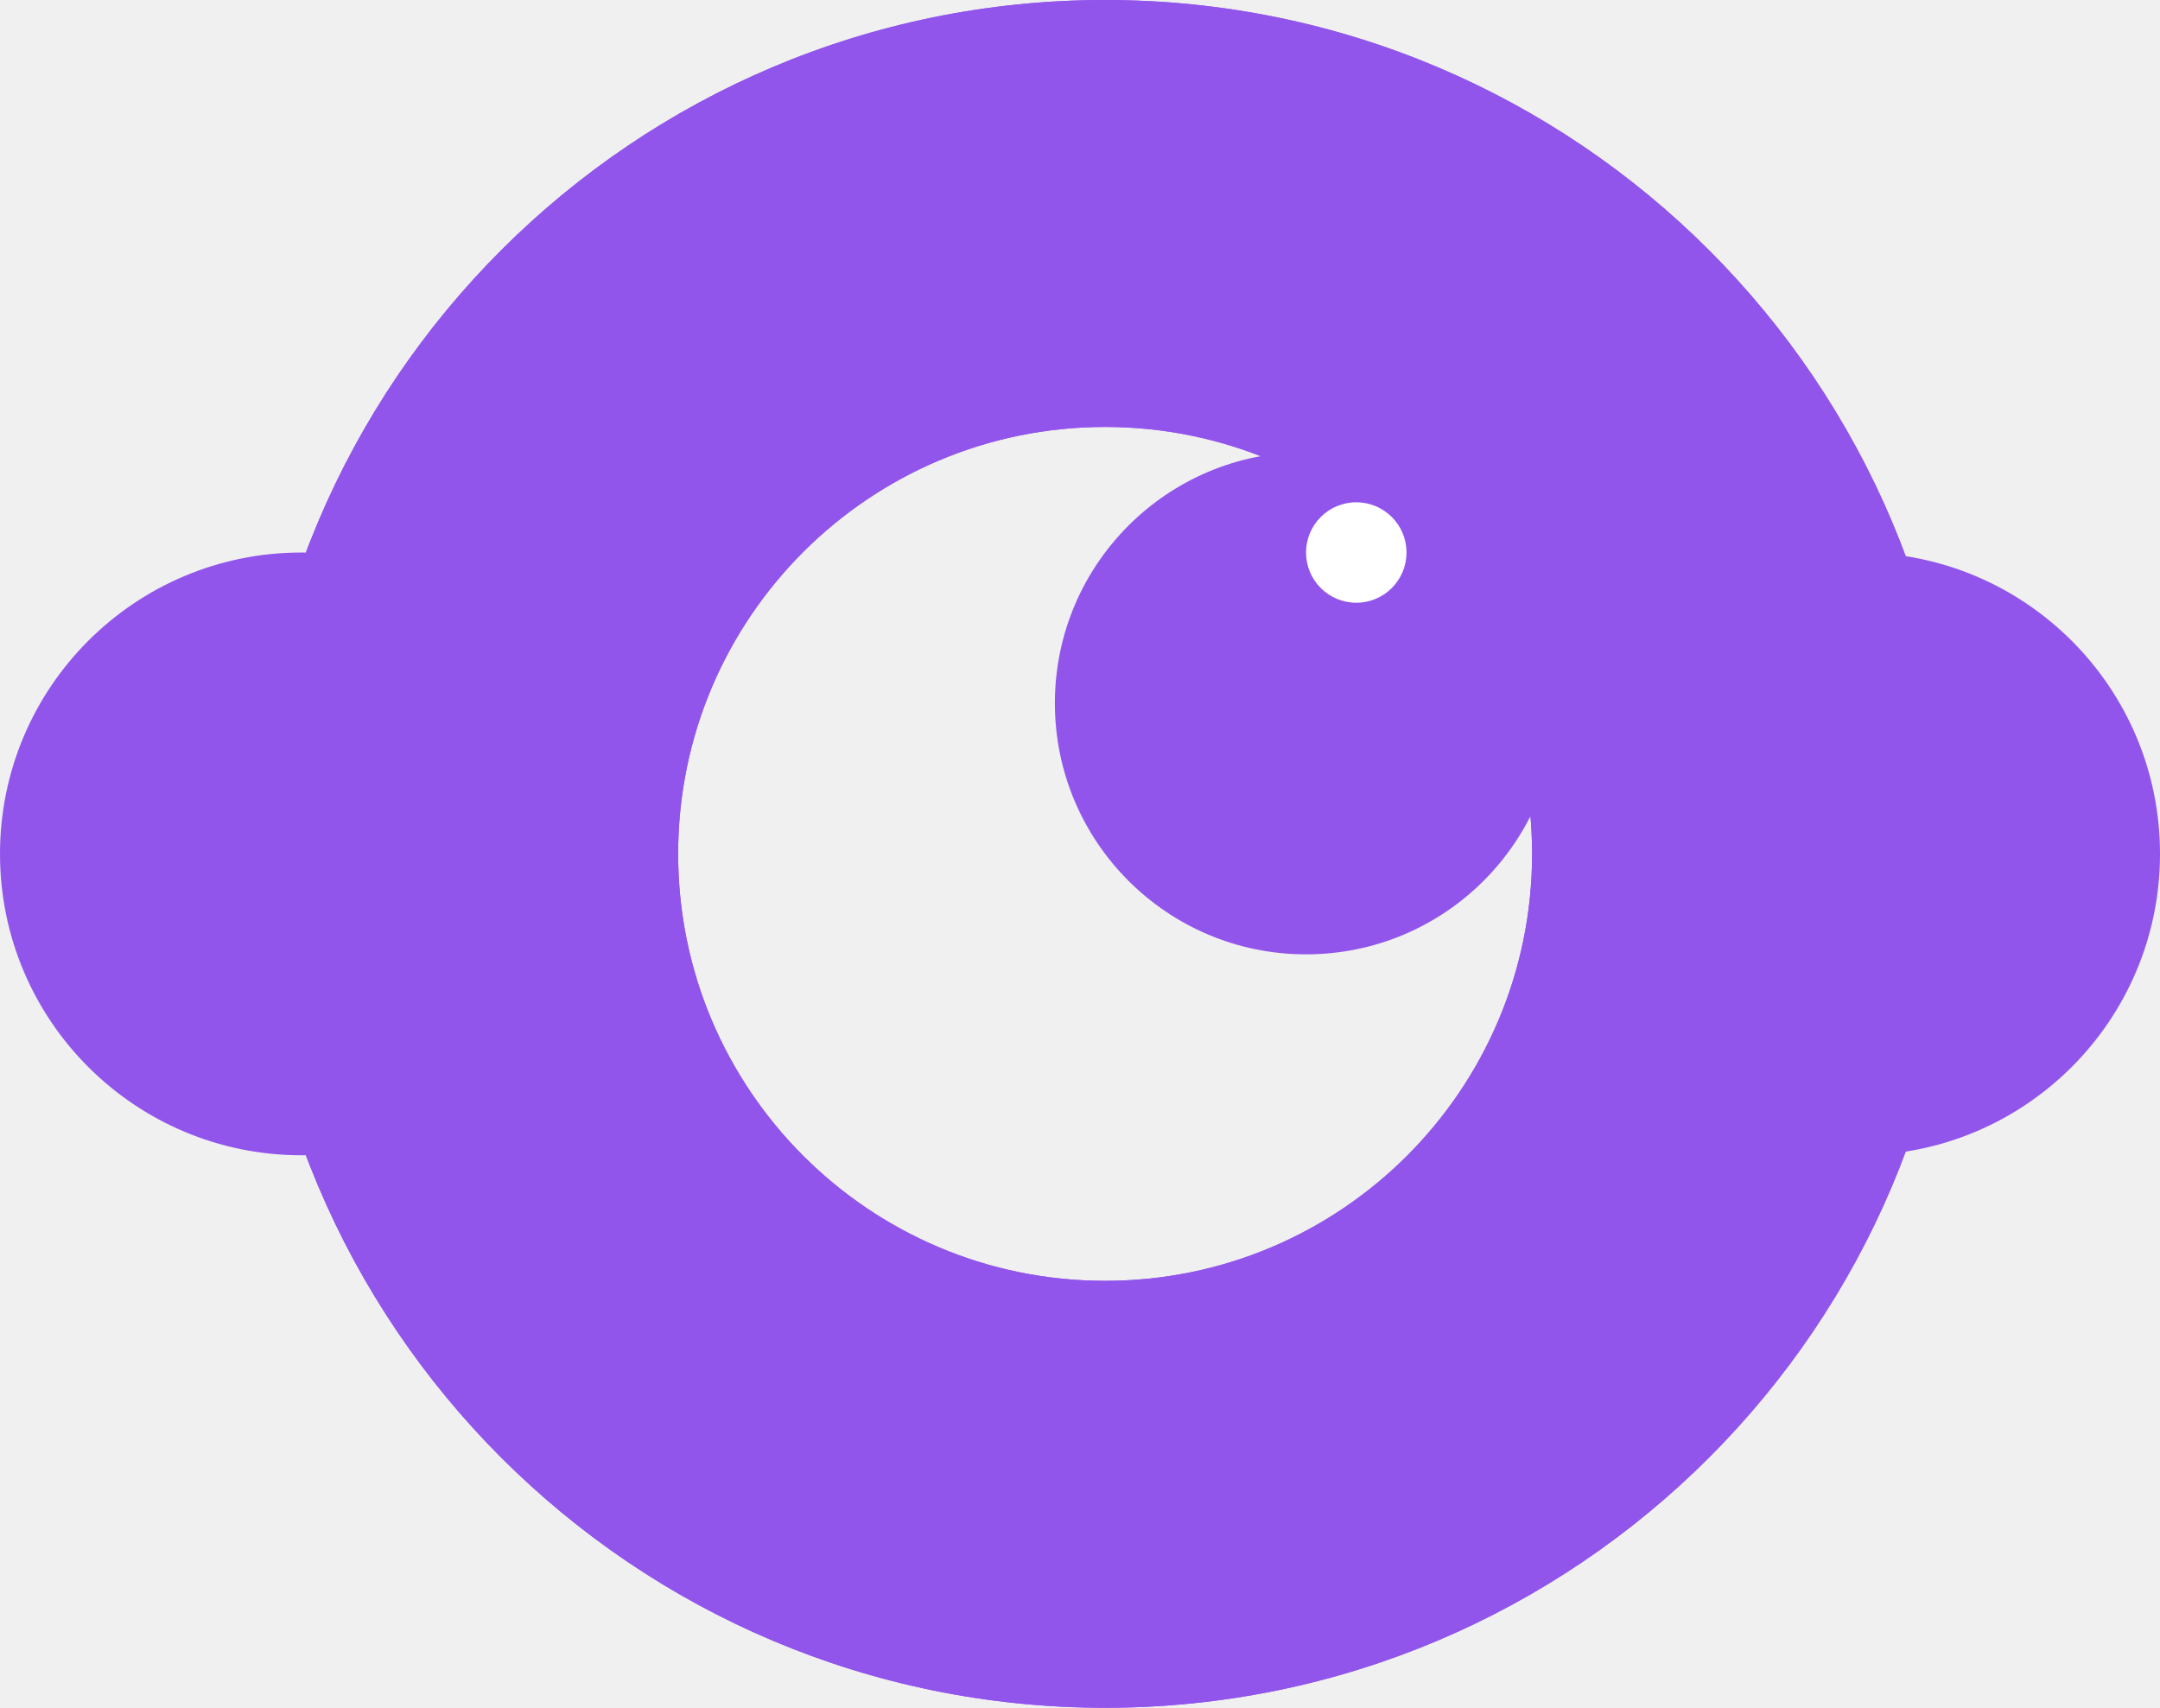
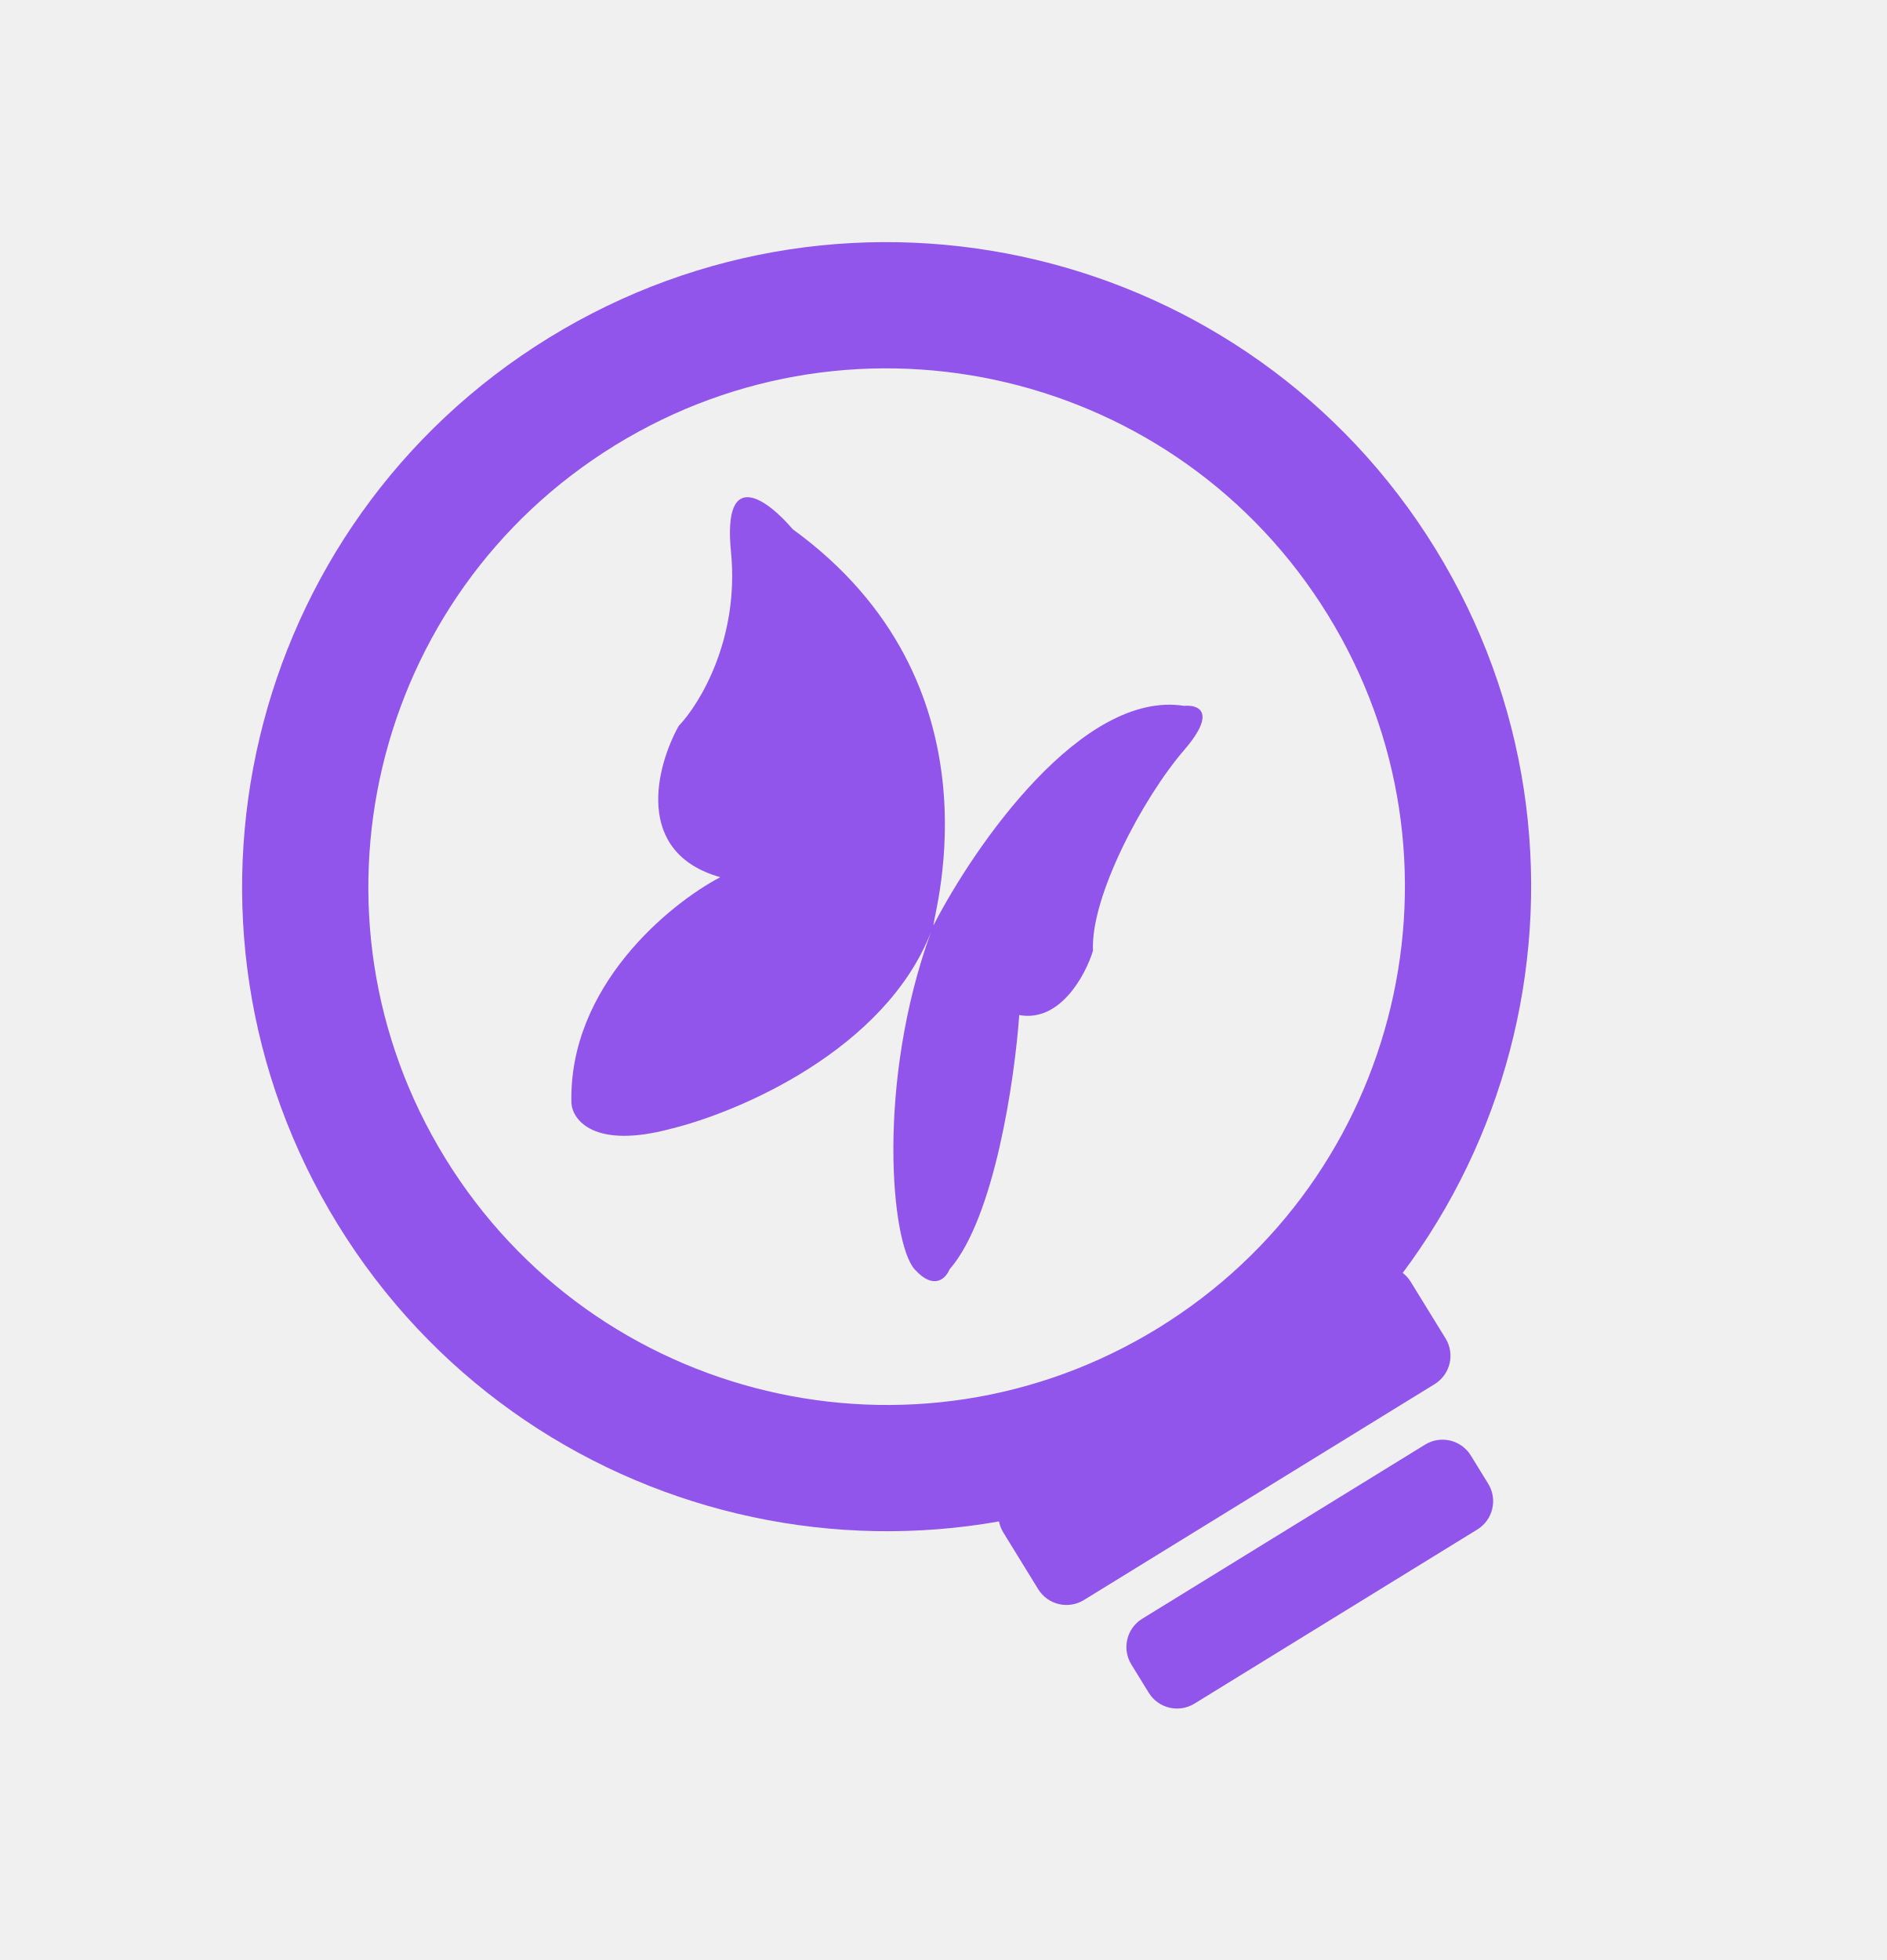
- <svg xmlns="http://www.w3.org/2000/svg" width="43" height="34" viewBox="0 0 43 34" fill="none">
-   <circle cx="37" cy="17" r="6" fill="#9155EB" />
-   <circle cx="6" cy="17" r="6" fill="#9155EB" />
-   <path d="M39 17C39 26.389 31.389 34 22 34C12.611 34 5 26.389 5 17C5 7.611 12.611 0 22 0C31.389 0 39 7.611 39 17ZM13.5 17C13.5 21.694 17.306 25.5 22 25.5C26.694 25.5 30.5 21.694 30.5 17C30.5 12.306 26.694 8.5 22 8.5C17.306 8.5 13.5 12.306 13.5 17Z" fill="#9155EB" />
-   <path d="M39 17C39 26.389 31.389 34 22 34C12.611 34 5 26.389 5 17C5 7.611 12.611 0 22 0C31.389 0 39 7.611 39 17ZM13.5 17C13.5 21.694 17.306 25.5 22 25.5C26.694 25.5 30.5 21.694 30.5 17C30.5 12.306 26.694 8.5 22 8.5C17.306 8.5 13.5 12.306 13.5 17Z" fill="#9155EB" />
-   <circle cx="26" cy="14" r="5" fill="#9155EB" />
-   <circle cx="27" cy="11" r="1" fill="white" />
+ <svg xmlns="http://www.w3.org/2000/svg" width="284" height="295" viewBox="0 0 284 295" fill="none">
+   <circle cx="133.453" cy="133.453" r="87.5" transform="rotate(-31.6154 133.453 133.453)" stroke="#9155EB" stroke-width="19" />
+   <rect x="148.402" y="226.412" width="72" height="20" rx="5" transform="rotate(-31.6154 148.402 226.412)" fill="#9155EB" />
+   <rect x="167.665" y="246.26" width="60" height="15" rx="5" transform="rotate(-31.6154 167.665 246.26)" fill="#9155EB" />
+   <path d="M140.499 139.278C140.499 137.465 151.195 102.814 119.309 79.647C115.677 75.349 108.735 70.017 110.026 83.071C111.318 96.126 105.317 105.97 102.156 109.261C98.792 115.305 95.335 128.319 108.412 132.026C100.743 136.055 85.527 148.505 86.011 166.072C86.213 168.624 89.482 172.962 100.945 169.9C111.247 167.395 133.218 158.004 140.128 140.278C131.886 162.959 134.094 187.082 137.674 191.053C140.58 194.276 142.382 192.396 142.921 191.053C149.701 183.317 152.742 162.312 153.414 152.776C159.549 153.904 163.37 146.799 164.514 143.106C164.11 135.048 171.981 120.14 178.237 112.887C183.241 107.085 180.322 106.038 178.237 106.239C162.899 103.822 146.688 127.258 140.499 139.278Z" fill="#9155EB" />
</svg>
